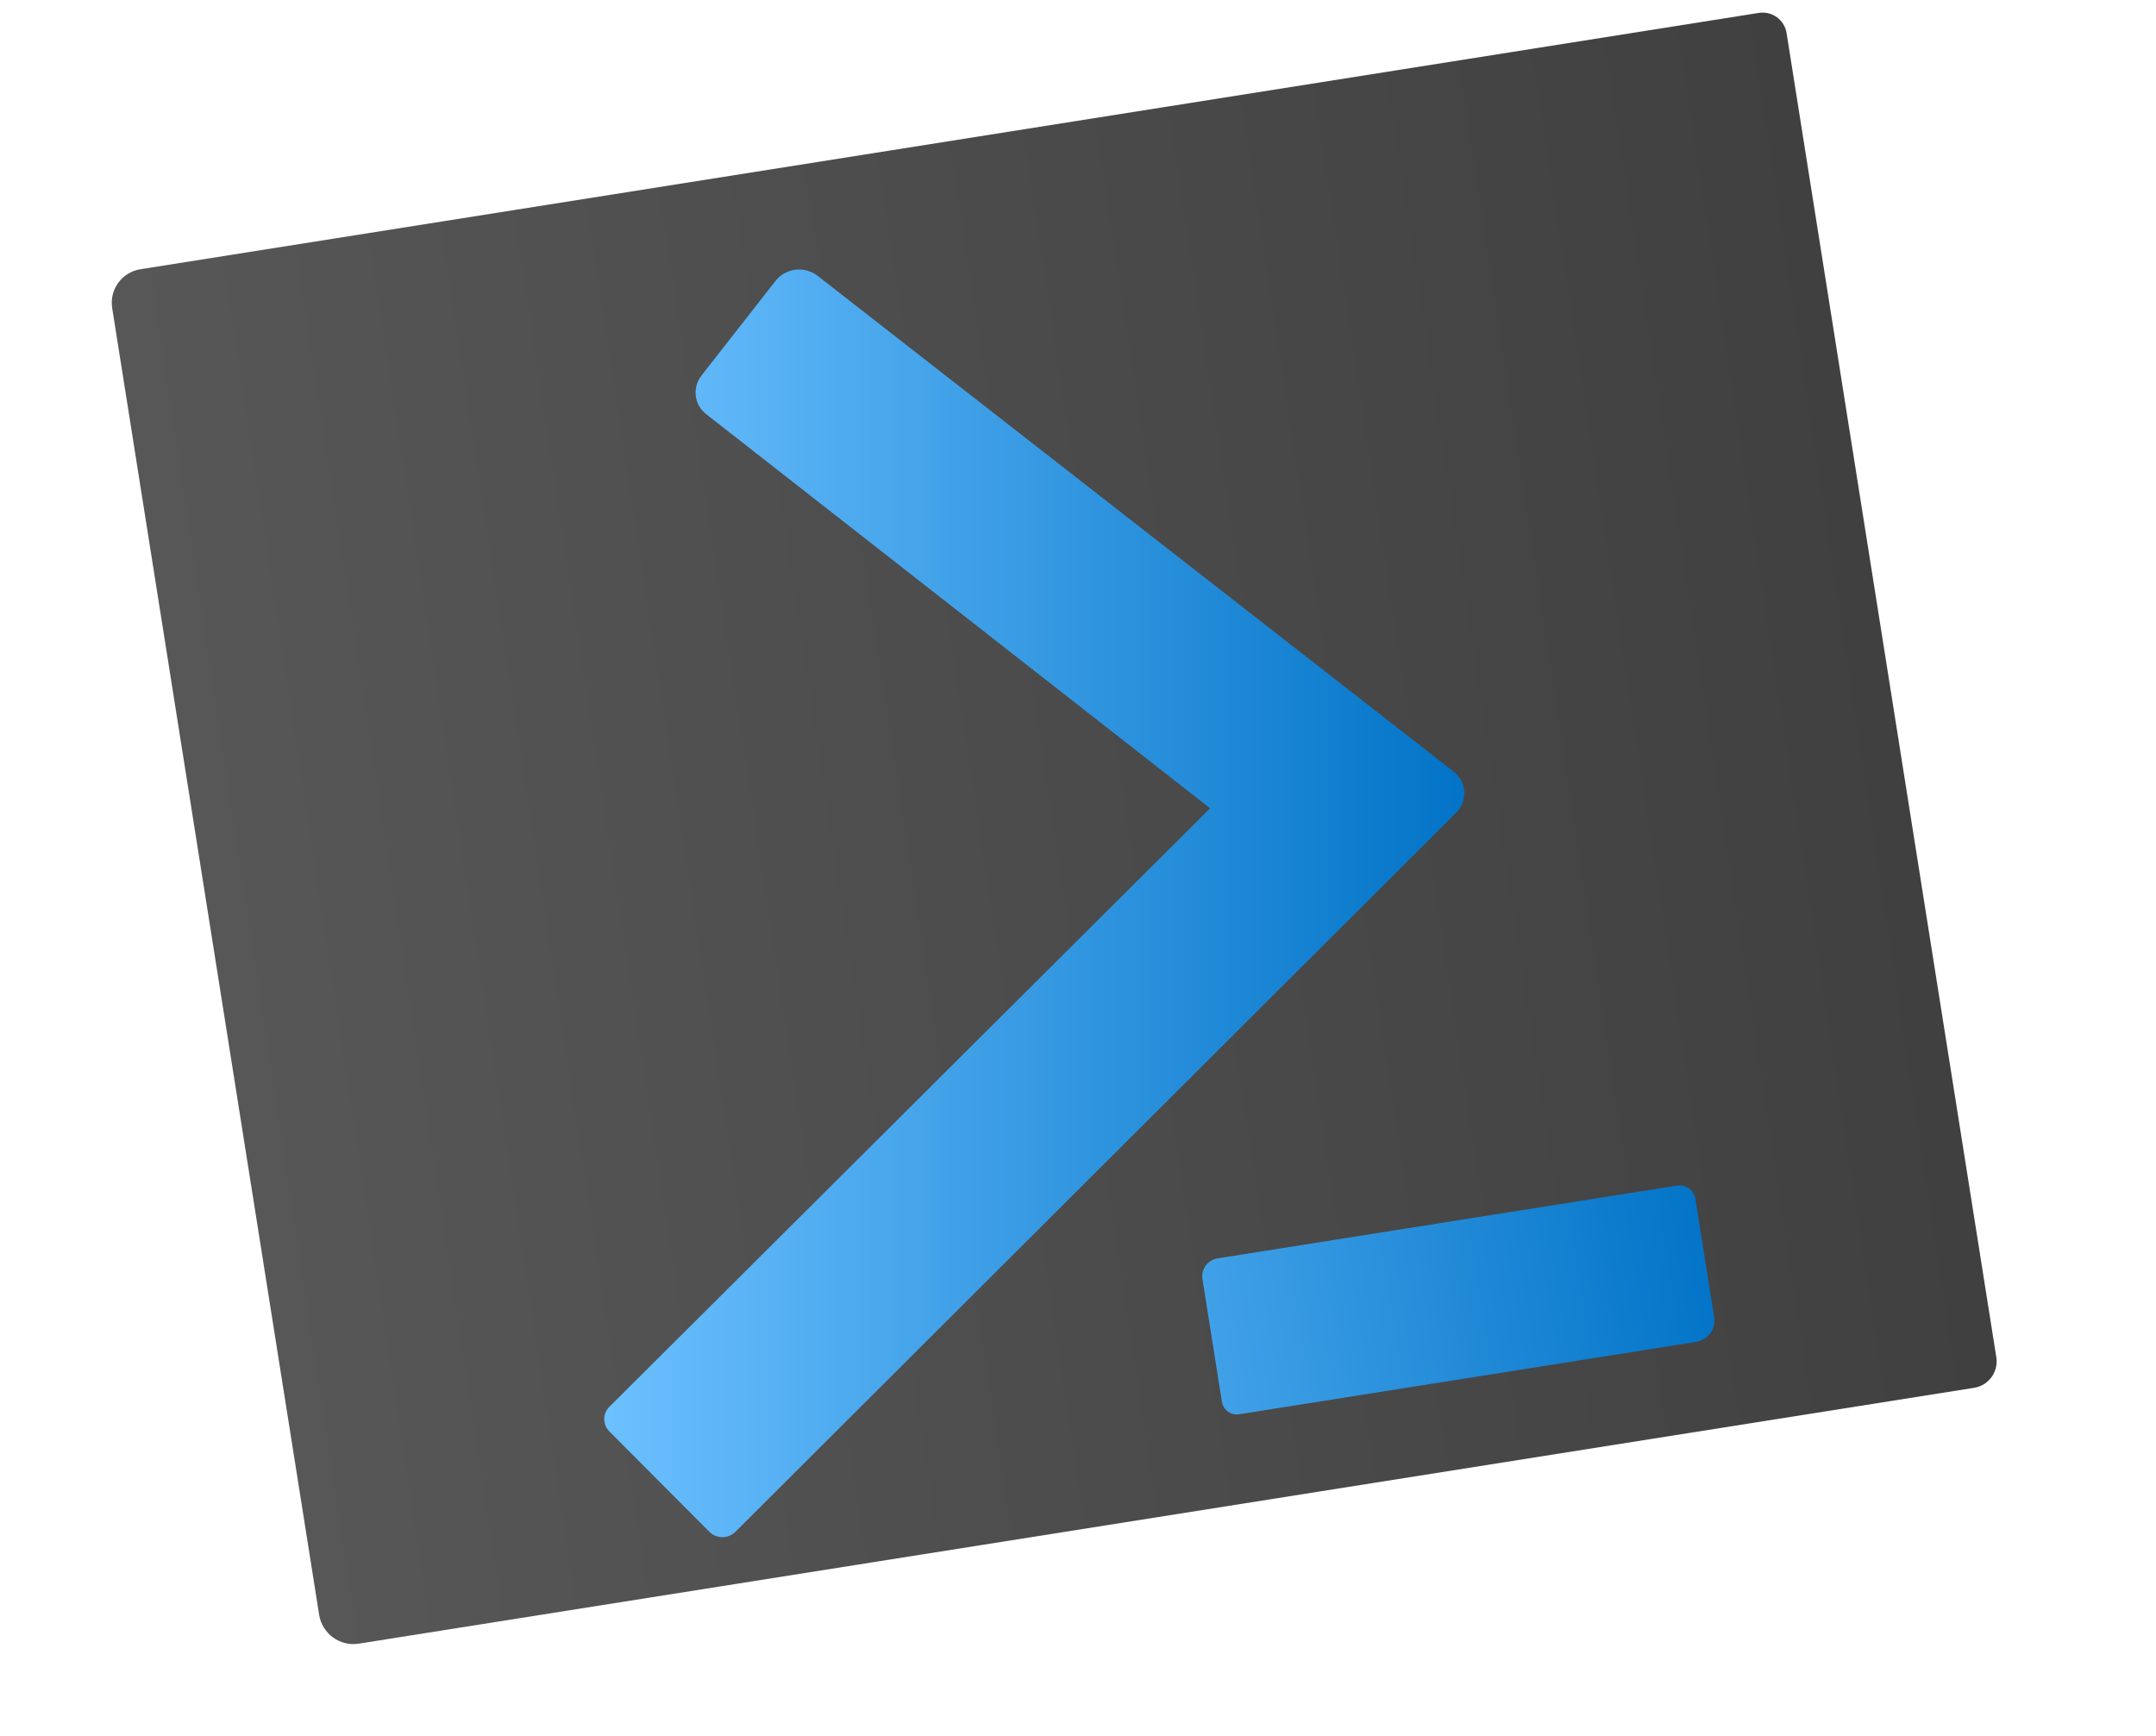
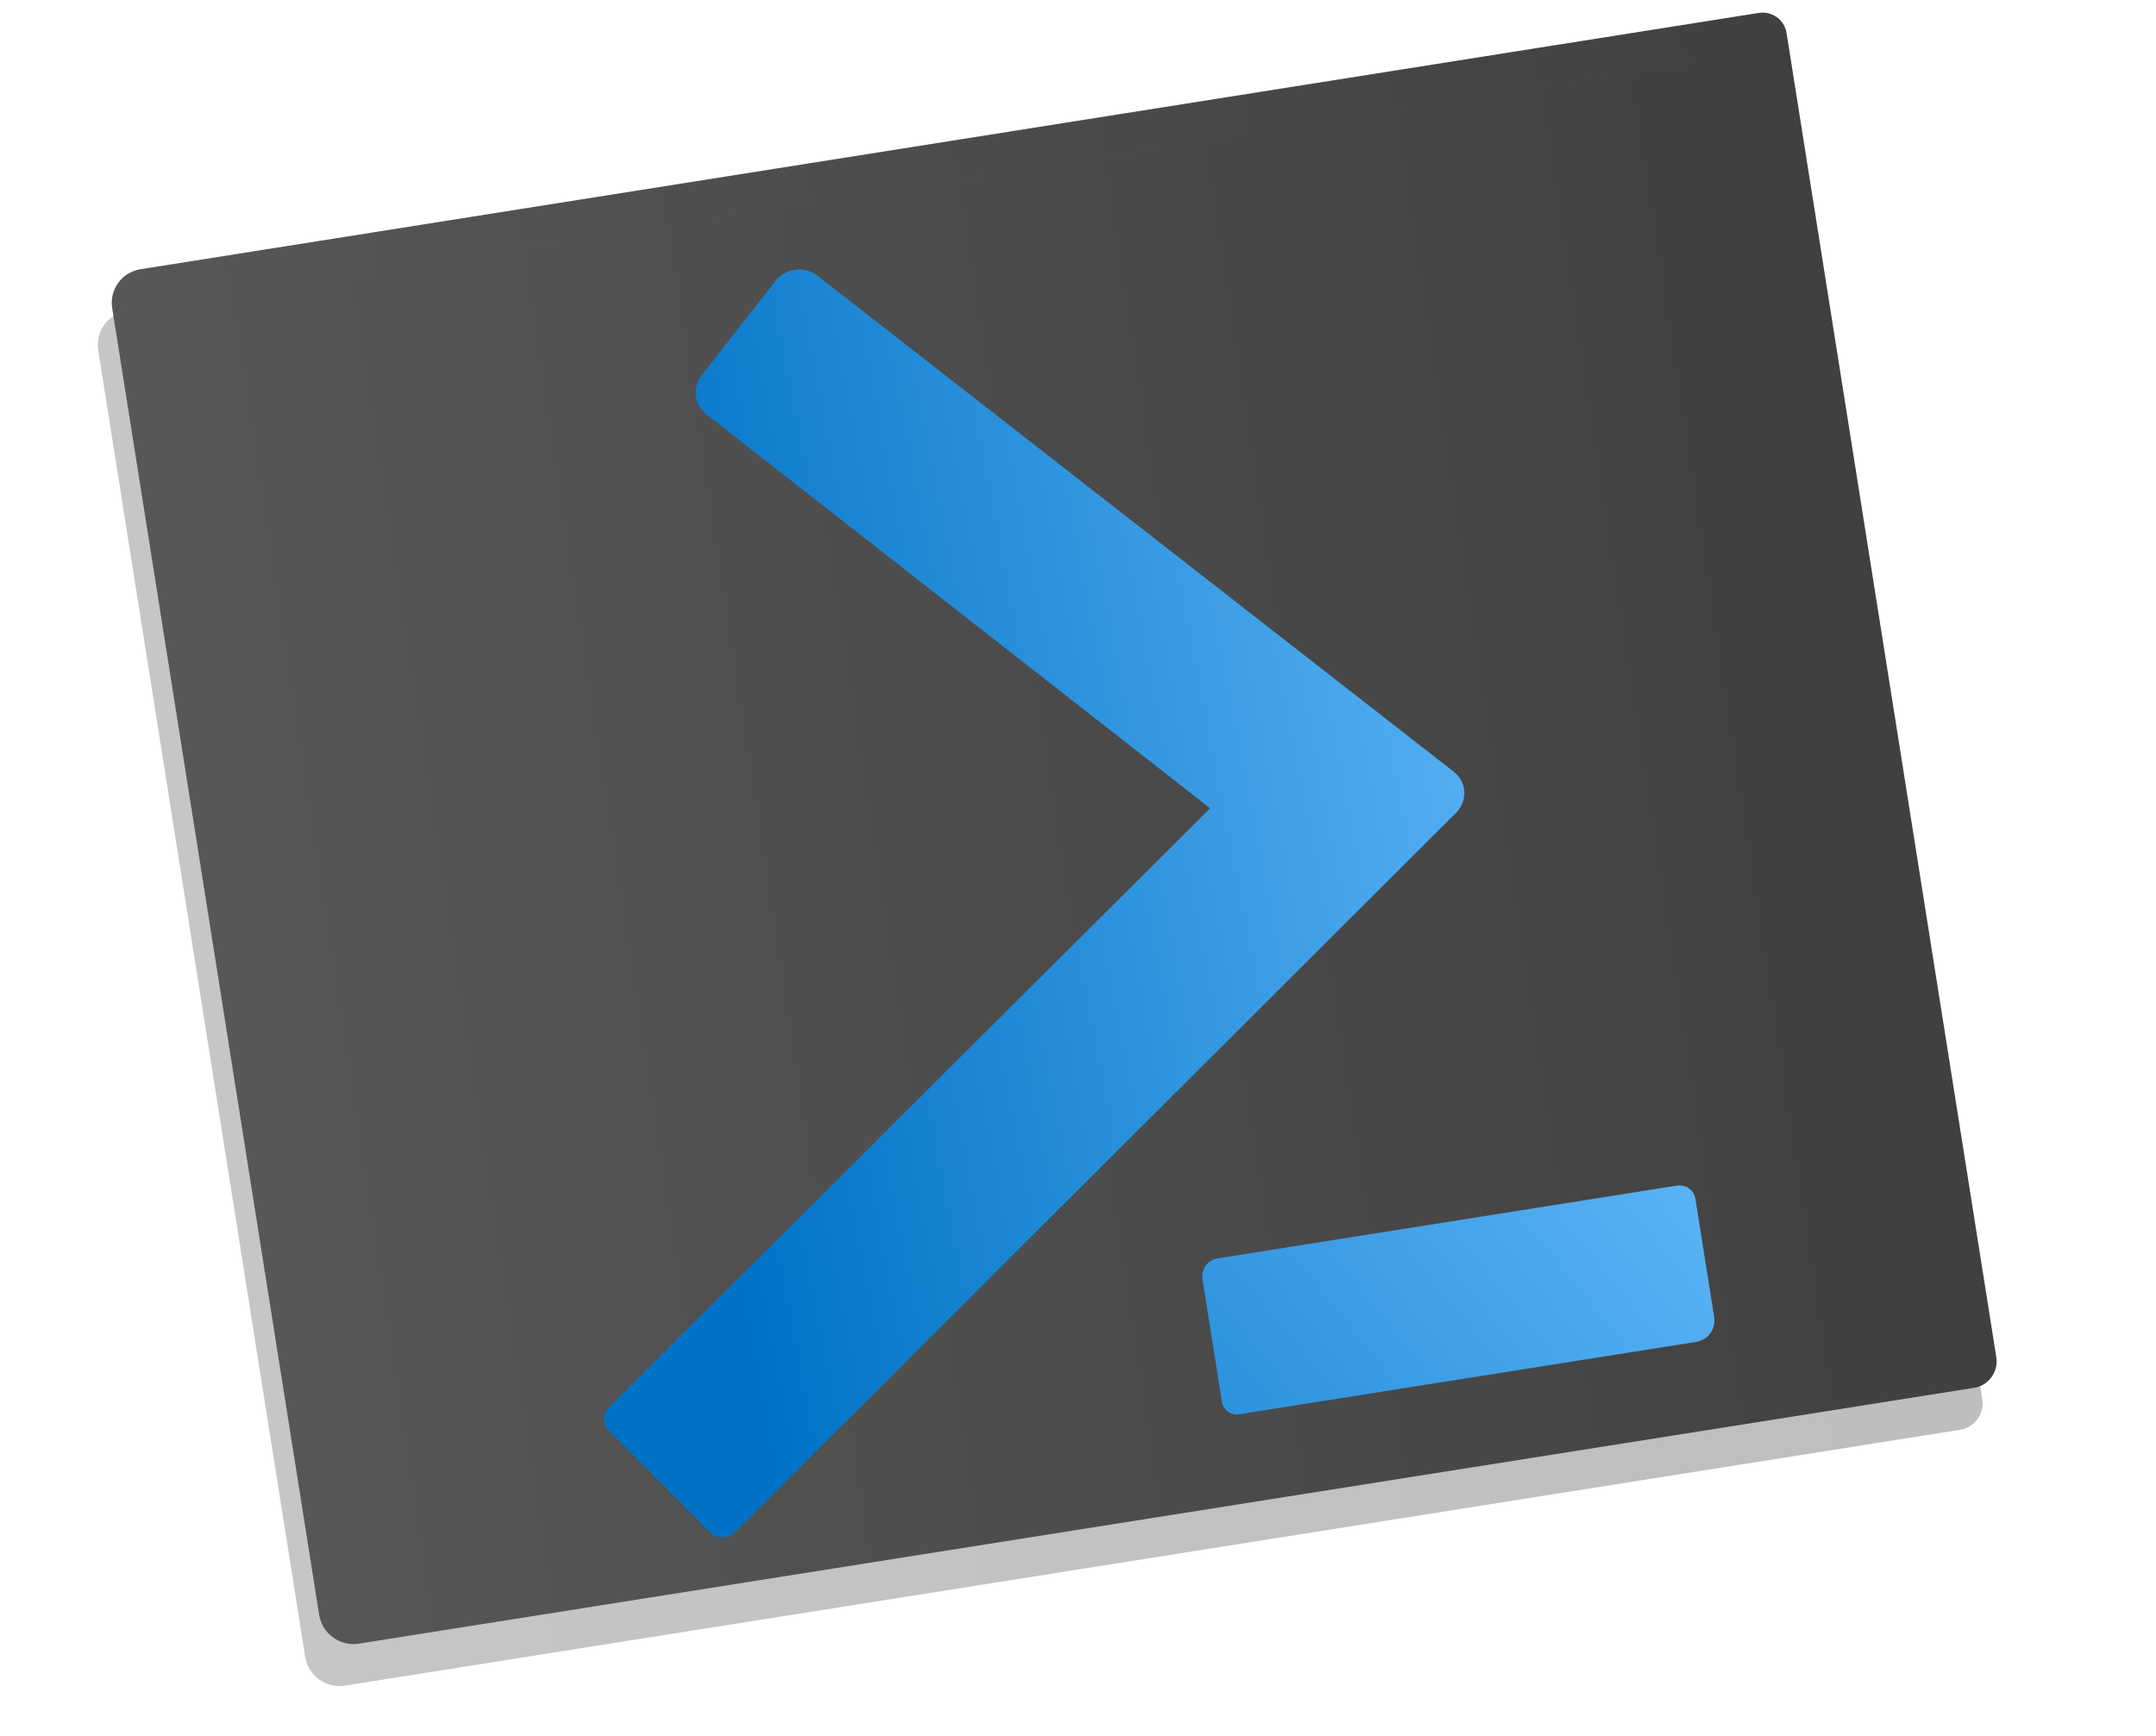
<svg xmlns="http://www.w3.org/2000/svg" width="100%" height="100%" viewBox="0 0 41 33" version="1.1" xml:space="preserve" style="fill-rule:evenodd;clip-rule:evenodd;stroke-linejoin:round;stroke-miterlimit:1.414;">
  <g id="Artboard1" transform="matrix(1.28501,0,0,1.0041,-1.87948,-1.80738)">
    <rect x="1.463" y="1.8" width="31.3" height="32.3" style="fill:none;" />
-     <g transform="matrix(0.89592,-0.181598,0.121738,0.983657,1.27929,5.9629)">
+     <g id="background" transform="matrix(0.89592,-0.181598,0.121738,0.983657,1.27929,5.9629)">
      <path d="M29.465,1.843C29.465,1.721 29.423,1.604 29.349,1.518C29.275,1.432 29.175,1.383 29.07,1.383C25.998,1.383 5.939,1.383 2.336,1.383C2.189,1.383 2.048,1.451 1.944,1.572C1.84,1.693 1.782,1.857 1.782,2.029C1.782,5.661 1.782,23.521 1.782,27.189C1.782,27.364 1.842,27.531 1.948,27.655C2.054,27.779 2.197,27.848 2.347,27.848C5.966,27.848 25.828,27.848 29.029,27.848C29.145,27.848 29.255,27.795 29.337,27.699C29.419,27.604 29.465,27.475 29.465,27.34C29.465,23.985 29.465,5.046 29.465,1.843Z" style="fill:url(#_Linear1);" />
+     </g>
+     <g id="shadow" transform="matrix(0.89592,-0.181598,0.121738,0.983657,1.07228,6.75767)">
+       <path d="M29.465,1.843C29.465,1.721 29.423,1.604 29.349,1.518C29.275,1.432 29.175,1.383 29.07,1.383C25.998,1.383 5.939,1.383 2.336,1.383C2.189,1.383 2.048,1.451 1.944,1.572C1.84,1.693 1.782,1.857 1.782,2.029C1.782,5.661 1.782,23.521 1.782,27.189C1.782,27.364 1.842,27.531 1.948,27.655C2.054,27.779 2.197,27.848 2.347,27.848C5.966,27.848 25.828,27.848 29.029,27.848C29.145,27.848 29.255,27.795 29.337,27.699C29.419,27.604 29.465,27.475 29.465,27.34C29.465,23.985 29.465,5.046 29.465,1.843Z" style="fill:url(#_Linear2);" />
    </g>
    <g transform="matrix(0.712144,-0.144348,0.109301,0.88316,3.06389,4.74854)">
      <g transform="matrix(1.09077,0,0,1.17654,1.78153,0.746853)">
-         <path d="M24.795,22.384C24.795,22.225 24.66,22.096 24.494,22.096C23.093,22.096 17.22,22.096 15.738,22.096C15.647,22.096 15.561,22.13 15.497,22.191C15.433,22.253 15.397,22.336 15.397,22.422C15.397,22.986 15.397,24.133 15.397,24.657C15.397,24.807 15.524,24.929 15.681,24.929C17.032,24.929 22.801,24.929 24.389,24.929C24.496,24.929 24.6,24.888 24.676,24.816C24.752,24.743 24.795,24.644 24.795,24.541C24.795,23.965 24.795,22.896 24.795,22.384Z" style="fill:url(#_Linear2);" />
+         <path d="M24.795,22.384C24.795,22.225 24.66,22.096 24.494,22.096C23.093,22.096 17.22,22.096 15.738,22.096C15.647,22.096 15.561,22.13 15.497,22.191C15.433,22.253 15.397,22.336 15.397,22.422C15.397,22.986 15.397,24.133 15.397,24.657C15.397,24.807 15.524,24.929 15.681,24.929C17.032,24.929 22.801,24.929 24.389,24.929C24.496,24.929 24.6,24.888 24.676,24.816C24.752,24.743 24.795,24.644 24.795,24.541C24.795,23.965 24.795,22.896 24.795,22.384Z" style="fill:url(#_Linear3);" />
      </g>
      <g transform="matrix(1.06602,0.174236,-0.168841,1.10008,1.38533,-3.51931)">
-         <path d="M20.181,15.732C20.181,15.732 12.479,9.708 10.597,8.236C10.37,8.059 10.33,7.731 10.508,7.504C10.888,7.017 11.52,6.21 11.914,5.706C12.108,5.457 12.468,5.413 12.718,5.607C14.72,7.168 22.789,13.457 24.815,15.037C24.933,15.128 25.005,15.266 25.014,15.414C25.023,15.563 24.968,15.708 24.863,15.813C22.708,17.963 12.851,27.798 11.155,29.49C11.089,29.556 10.999,29.593 10.906,29.593C10.813,29.593 10.723,29.556 10.658,29.49C10.195,29.025 9.205,28.032 8.755,27.58C8.627,27.451 8.627,27.243 8.756,27.115C10.399,25.478 20.181,15.732 20.181,15.732Z" style="fill:url(#_Linear3);" />
+         <path d="M20.181,15.732C20.181,15.732 12.479,9.708 10.597,8.236C10.37,8.059 10.33,7.731 10.508,7.504C10.888,7.017 11.52,6.21 11.914,5.706C12.108,5.457 12.468,5.413 12.718,5.607C14.72,7.168 22.789,13.457 24.815,15.037C24.933,15.128 25.005,15.266 25.014,15.414C25.023,15.563 24.968,15.708 24.863,15.813C22.708,17.963 12.851,27.798 11.155,29.49C11.089,29.556 10.999,29.593 10.906,29.593C10.813,29.593 10.723,29.556 10.658,29.49C10.195,29.025 9.205,28.032 8.755,27.58C8.627,27.451 8.627,27.243 8.756,27.115C10.399,25.478 20.181,15.732 20.181,15.732Z" style="fill:url(#_Linear4);" />
      </g>
    </g>
  </g>
  <defs>
    <linearGradient id="_Linear1" x1="0" y1="0" x2="1" y2="0" gradientUnits="userSpaceOnUse" gradientTransform="matrix(27.6828,0,0,26.4651,1.78195,14.6156)">
      <stop offset="0" style="stop-color:rgb(87,87,87);stop-opacity:1" />
      <stop offset="1" style="stop-color:rgb(64,64,64);stop-opacity:1" />
    </linearGradient>
-     <linearGradient id="_Linear2" x1="0" y1="0" x2="1" y2="0" gradientUnits="userSpaceOnUse" gradientTransform="matrix(16.7561,0,0,24.4832,8.52284,17.4971)">
+     <linearGradient id="_Linear2" x1="0" y1="0" x2="1" y2="0" gradientUnits="userSpaceOnUse" gradientTransform="matrix(27.6828,0,0,26.4651,1.78195,14.6156)">
+       <stop offset="0" style="stop-color:rgb(87,87,87);stop-opacity:0.341" />
+       <stop offset="1" style="stop-color:rgb(64,64,64);stop-opacity:0.341" />
+     </linearGradient>
+     <linearGradient id="_Linear3" x1="0" y1="0" x2="1" y2="0" gradientUnits="userSpaceOnUse" gradientTransform="matrix(-19.9564,10.8531,-11.3441,-19.0926,25.217,14.8544)">
      <stop offset="0" style="stop-color:rgb(109,193,255);stop-opacity:1" />
      <stop offset="1" style="stop-color:rgb(0,114,198);stop-opacity:1" />
    </linearGradient>
-     <linearGradient id="_Linear3" x1="0" y1="0" x2="1" y2="0" gradientUnits="userSpaceOnUse" gradientTransform="matrix(16.7561,0,0,24.4832,8.52284,17.4971)">
+     <linearGradient id="_Linear4" x1="0" y1="0" x2="1" y2="0" gradientUnits="userSpaceOnUse" gradientTransform="matrix(-19.9885,3.99011,-3.99011,-19.9885,29.4614,11.855)">
      <stop offset="0" style="stop-color:rgb(109,193,255);stop-opacity:1" />
      <stop offset="1" style="stop-color:rgb(0,114,198);stop-opacity:1" />
    </linearGradient>
  </defs>
</svg>
